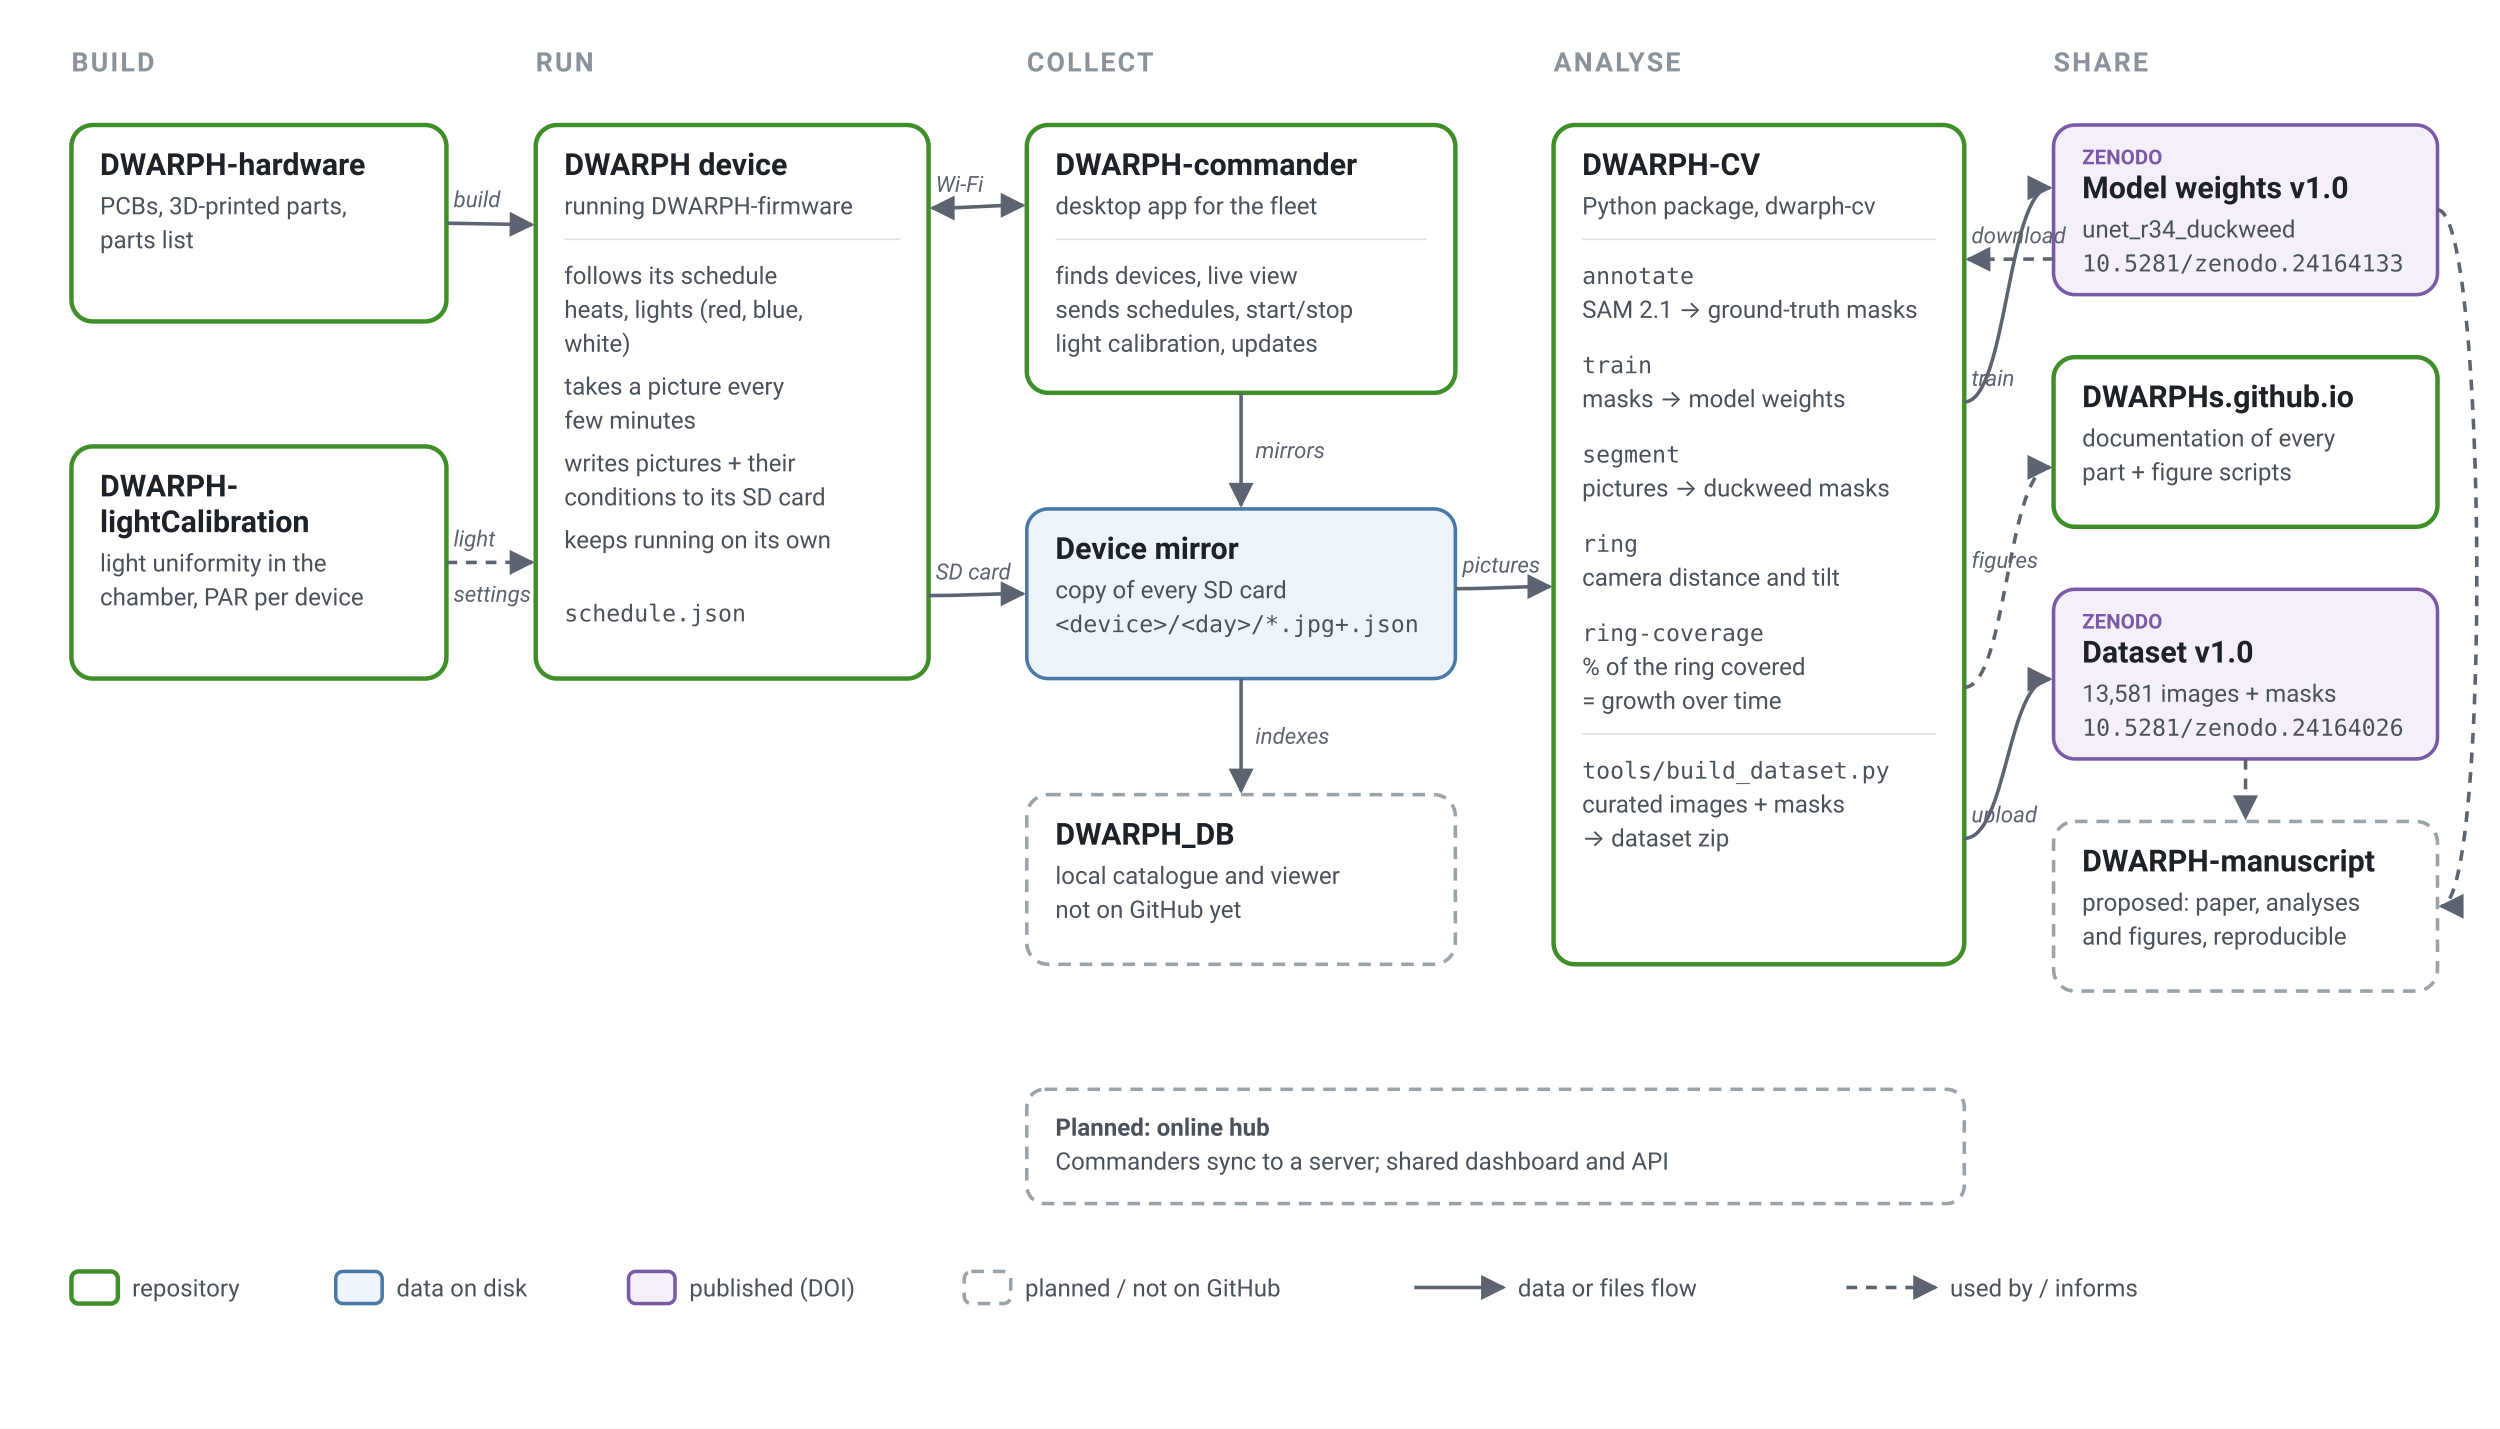
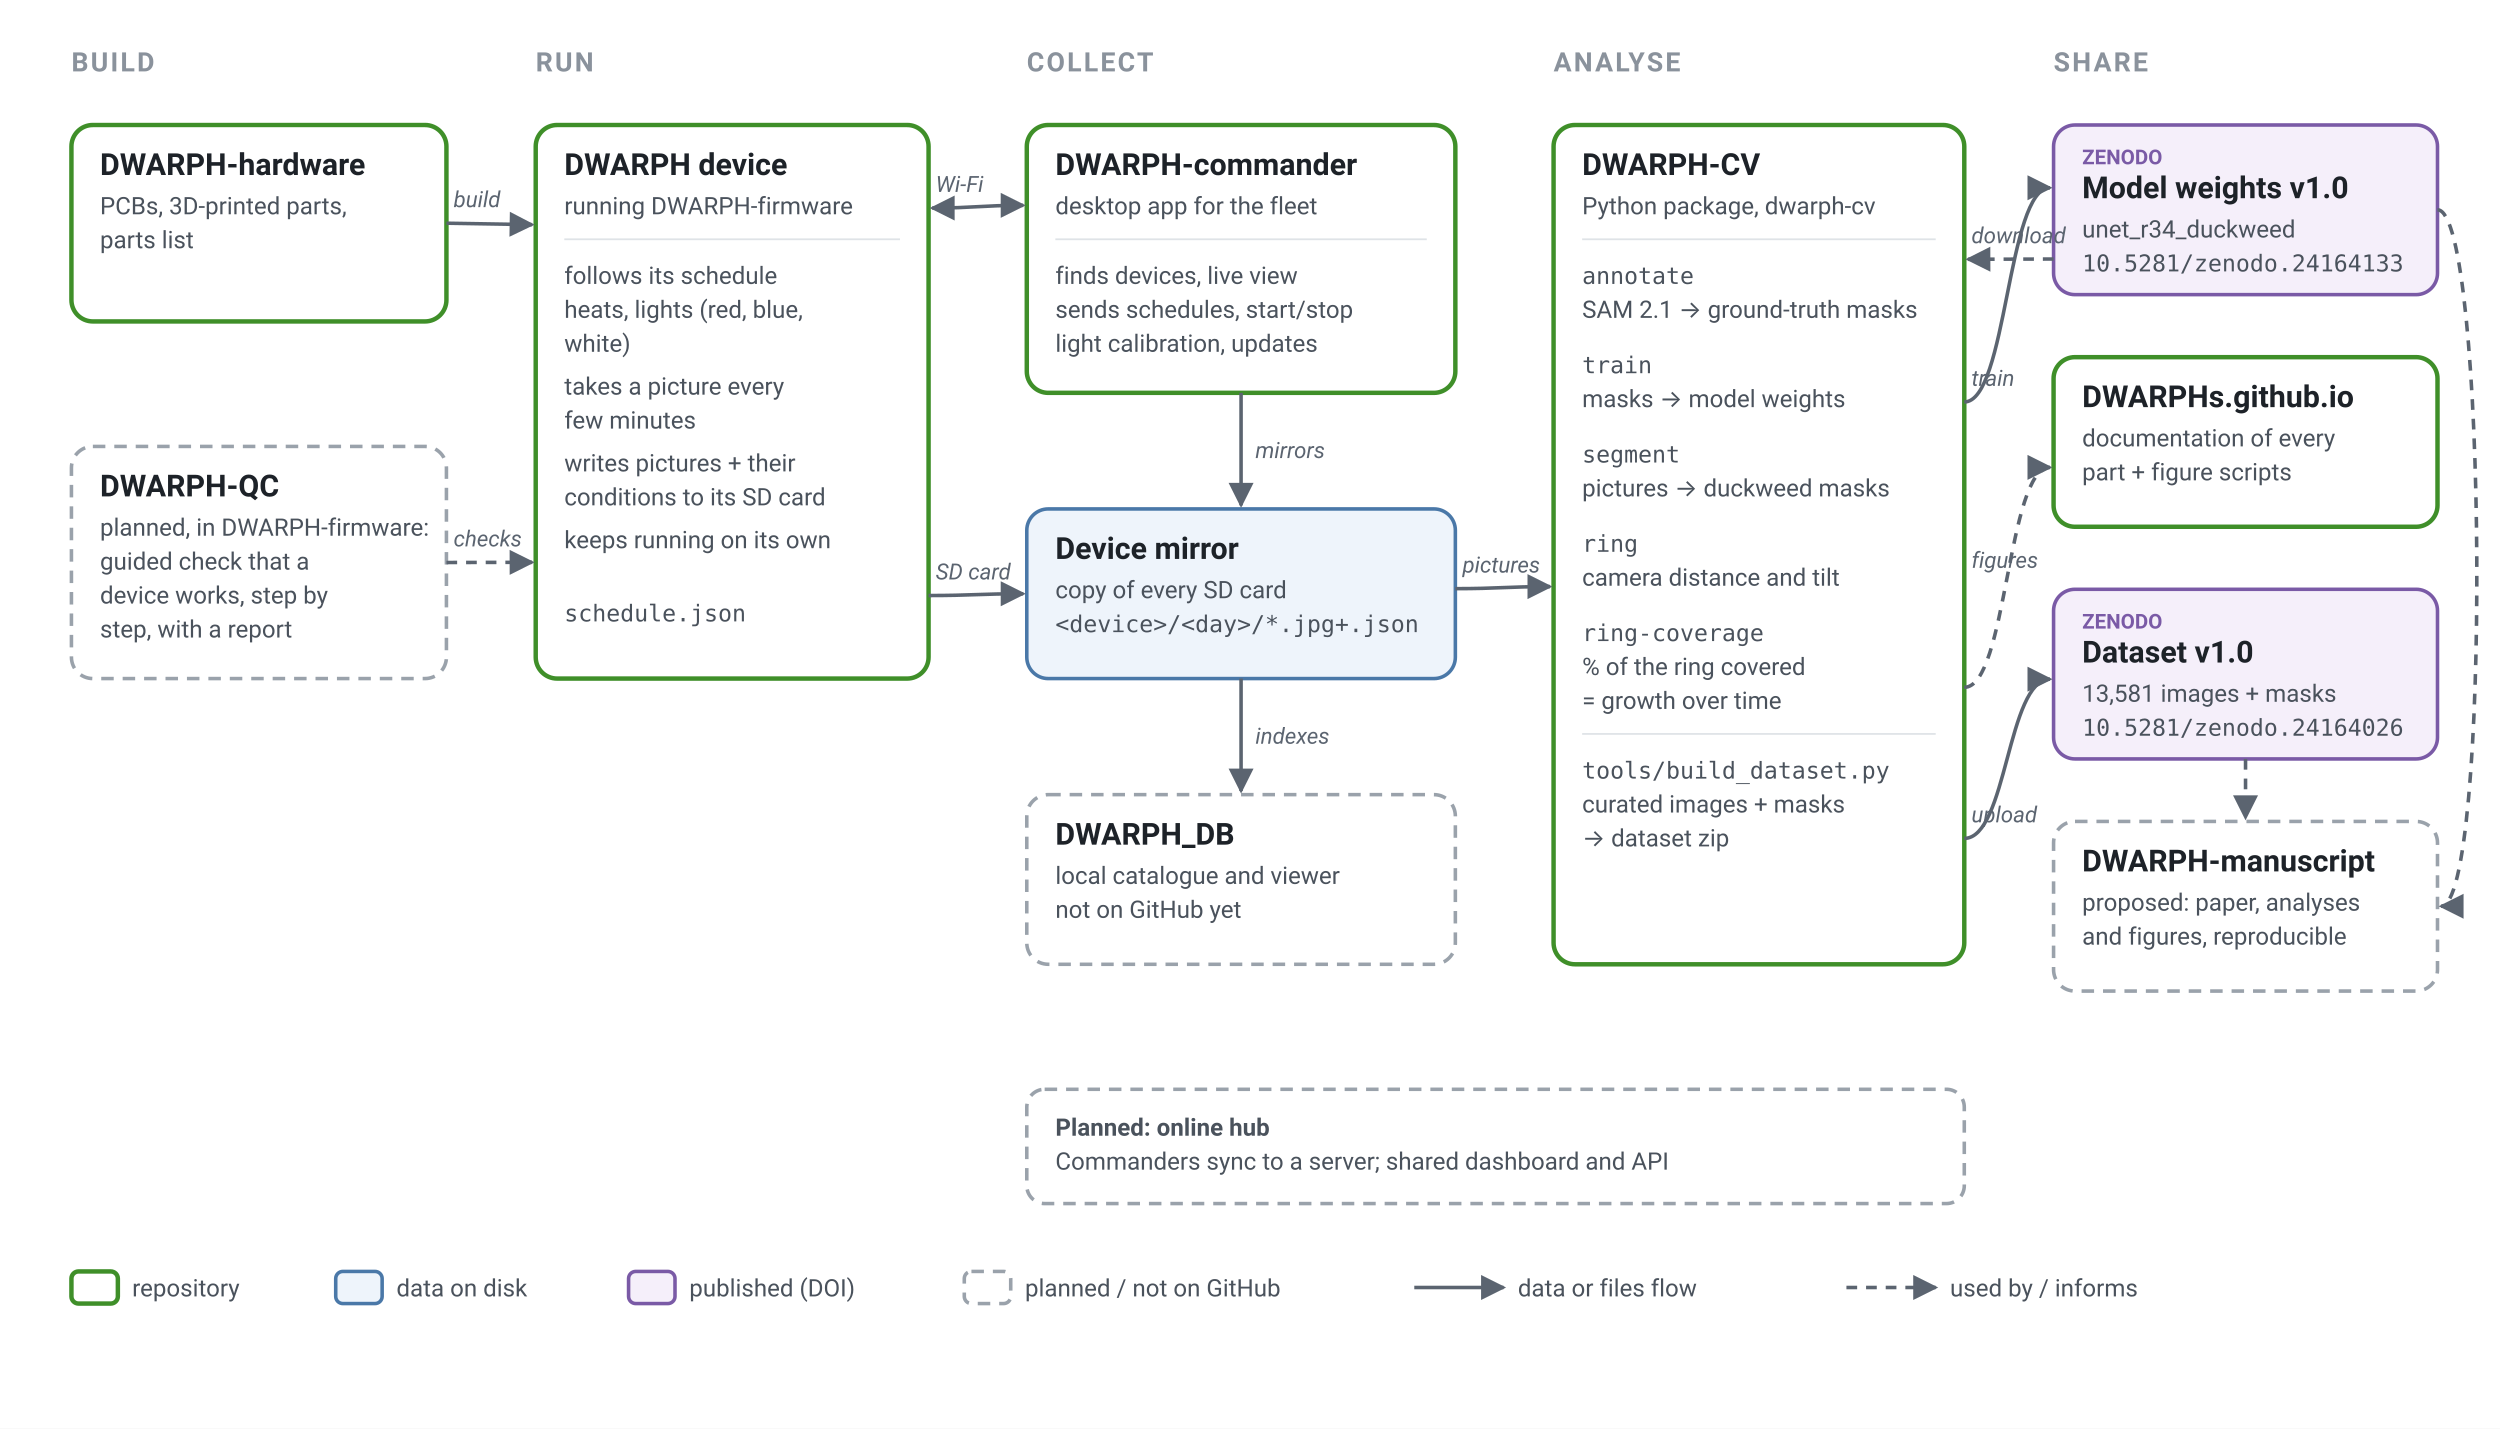
<svg xmlns="http://www.w3.org/2000/svg" viewBox="0 0 1400 800" width="1400" height="800" font-family="system-ui, -apple-system, 'Segoe UI', Roboto, sans-serif">
  <style>a { cursor: pointer; }</style>
  <defs>
    <marker id="arrow" viewBox="0 0 10 10" refX="9" refY="5" markerWidth="7" markerHeight="7" orient="auto-start-reverse">
      <path d="M0,0 L10,5 L0,10 z" fill="#5b6470" />
    </marker>
    <style>
      .col { font-size: 15px; font-weight: 700; fill: #8a929c; letter-spacing: .08em; }
      .repo { fill: #ffffff; stroke: #3f8f29; stroke-width: 2.5; }
      .data { fill: #eef4fb; stroke: #4a78a8; stroke-width: 2; }
      .published { fill: #f5effa; stroke: #7a5aa6; stroke-width: 2; }
      .planned { fill: #ffffff; stroke: #9aa2ab; stroke-width: 2; stroke-dasharray: 7 5; }
      .old { fill: #f3f4f5; stroke: #c3c8cd; stroke-width: 1.5; }
      .t { font-size: 17px; font-weight: 700; fill: #1d2228; }
      .s { font-size: 13.5px; fill: #4a525c; }
      .b { font-size: 13.5px; fill: #4a525c; font-weight: 700; }
      .m { font-size: 13px; fill: #4a525c; font-family: ui-monospace, 'DejaVu Sans Mono', monospace; }
      .flow { stroke: #5b6470; stroke-width: 2; fill: none; marker-end: url(#arrow); }
      .uses { stroke: #5b6470; stroke-width: 2; fill: none; stroke-dasharray: 6 5; marker-end: url(#arrow); }
      .l { font-size: 12.5px; fill: #5b6470; font-style: italic; }
      .tag { font-size: 11.5px; font-weight: 700; fill: #7a5aa6; }
      .rule { stroke: #dfe3e7; }
      a rect { transition: stroke-width .15s; }
      a:hover rect, a:focus rect { stroke-width: 4; }
      a:hover .t, a:focus .t { text-decoration: underline; }
    </style>
  </defs>
  <rect width="1400" height="800" fill="#ffffff" />
  <text class="col" x="40" y="40">BUILD</text>
  <text class="col" x="300" y="40">RUN</text>
  <text class="col" x="575" y="40">COLLECT</text>
  <text class="col" x="870" y="40">ANALYSE</text>
  <text class="col" x="1150" y="40">SHARE</text>
  <a href="https://github.com/DWARPHs/DWARPH-hardware" target="_blank" rel="noopener">
    <rect class="repo" x="40" y="70" width="210" height="110" rx="12" />
    <text class="t" x="56" y="98">DWARPH-hardware</text>
    <text class="s" x="56" y="120">PCBs, 3D-printed parts,</text>
    <text class="s" x="56" y="139">parts list</text>
  </a>
-   <a href="https://github.com/DWARPHs/DWARPH-lightCalibration" target="_blank" rel="noopener">
-     <rect class="repo" x="40" y="250" width="210" height="130" rx="12" />
-     <text class="t" x="56" y="278">DWARPH-</text>
-     <text class="t" x="56" y="298">lightCalibration</text>
-     <text class="s" x="56" y="320">light uniformity in the</text>
-     <text class="s" x="56" y="339">chamber, PAR per device</text>
+   <a href="https://github.com/DWARPHs/DWARPH-firmware/tree/dwarph-qc/tools/dwarph_qc" target="_blank" rel="noopener">
+     <rect class="planned" x="40" y="250" width="210" height="130" rx="12" />
+     <text class="t" x="56" y="278">DWARPH-QC</text>
+     <text class="s" x="56" y="300">planned, in DWARPH-firmware:</text>
+     <text class="s" x="56" y="319">guided check that a</text>
+     <text class="s" x="56" y="338">device works, step by</text>
+     <text class="s" x="56" y="357">step, with a report</text>
  </a>
  <a href="https://github.com/DWARPHs/DWARPH-firmware" target="_blank" rel="noopener">
    <rect class="repo" x="300" y="70" width="220" height="310" rx="12" />
    <text class="t" x="316" y="98">DWARPH device</text>
    <text class="s" x="316" y="120">running DWARPH-firmware</text>
    <line class="rule" x1="316" y1="134" x2="504" y2="134" />
    <text class="s" x="316" y="159">follows its schedule</text>
    <text class="s" x="316" y="178">heats, lights (red, blue,</text>
    <text class="s" x="316" y="197">white)</text>
    <text class="s" x="316" y="221">takes a picture every</text>
    <text class="s" x="316" y="240">few minutes</text>
    <text class="s" x="316" y="264">writes pictures + their</text>
    <text class="s" x="316" y="283">conditions to its SD card</text>
    <text class="s" x="316" y="307">keeps running on its own</text>
    <text class="m" x="316" y="348">schedule.json</text>
  </a>
  <a href="https://github.com/DWARPHs/DWARPH-commander" target="_blank" rel="noopener">
    <rect class="repo" x="575" y="70" width="240" height="150" rx="12" />
    <text class="t" x="591" y="98">DWARPH-commander</text>
    <text class="s" x="591" y="120">desktop app for the fleet</text>
    <line class="rule" x1="591" y1="134" x2="799" y2="134" />
    <text class="s" x="591" y="159">finds devices, live view</text>
    <text class="s" x="591" y="178">sends schedules, start/stop</text>
    <text class="s" x="591" y="197">light calibration, updates</text>
  </a>
  <rect class="data" x="575" y="285" width="240" height="95" rx="12" />
  <text class="t" x="591" y="313">Device mirror</text>
  <text class="s" x="591" y="335">copy of every SD card</text>
  <text class="m" x="591" y="354">&lt;device&gt;/&lt;day&gt;/*.jpg+.json</text>
  <rect class="planned" x="575" y="445" width="240" height="95" rx="12" />
  <text class="t" x="591" y="473">DWARPH_DB</text>
  <text class="s" x="591" y="495">local catalogue and viewer</text>
  <text class="s" x="591" y="514">not on GitHub yet</text>
  <a href="https://github.com/DWARPHs/DWARPH-CV" target="_blank" rel="noopener">
    <rect class="repo" x="870" y="70" width="230" height="470" rx="12" />
    <text class="t" x="886" y="98">DWARPH-CV</text>
    <text class="s" x="886" y="120">Python package, dwarph-cv</text>
    <line class="rule" x1="886" y1="134" x2="1084" y2="134" />
    <text class="m" x="886" y="159">annotate</text>
    <text class="s" x="886" y="178">SAM 2.1 → ground-truth masks</text>
    <text class="m" x="886" y="209">train</text>
    <text class="s" x="886" y="228">masks → model weights</text>
    <text class="m" x="886" y="259">segment</text>
    <text class="s" x="886" y="278">pictures → duckweed masks</text>
    <text class="m" x="886" y="309">ring</text>
    <text class="s" x="886" y="328">camera distance and tilt</text>
    <text class="m" x="886" y="359">ring-coverage</text>
    <text class="s" x="886" y="378">% of the ring covered</text>
    <text class="s" x="886" y="397">= growth over time</text>
    <line class="rule" x1="886" y1="411" x2="1084" y2="411" />
    <text class="m" x="886" y="436">tools/build_dataset.py</text>
    <text class="s" x="886" y="455">curated images + masks</text>
    <text class="s" x="886" y="474">→ dataset zip</text>
  </a>
  <a href="https://doi.org/10.5281/zenodo.24164133" target="_blank" rel="noopener">
    <rect class="published" x="1150" y="70" width="215" height="95" rx="12" />
    <text class="tag" x="1166" y="92">ZENODO</text>
    <text class="t" x="1166" y="111">Model weights v1.0</text>
    <text class="s" x="1166" y="133">unet_r34_duckweed</text>
    <text class="m" x="1166" y="152">10.5281/zenodo.24164133</text>
  </a>
  <a href="https://github.com/DWARPHs/DWARPHs.github.io" target="_blank" rel="noopener">
    <rect class="repo" x="1150" y="200" width="215" height="95" rx="12" />
    <text class="t" x="1166" y="228">DWARPHs.github.io</text>
    <text class="s" x="1166" y="250">documentation of every</text>
    <text class="s" x="1166" y="269">part + figure scripts</text>
  </a>
  <a href="https://doi.org/10.5281/zenodo.24164026" target="_blank" rel="noopener">
    <rect class="published" x="1150" y="330" width="215" height="95" rx="12" />
    <text class="tag" x="1166" y="352">ZENODO</text>
    <text class="t" x="1166" y="371">Dataset v1.0</text>
    <text class="s" x="1166" y="393">13,581 images + masks</text>
    <text class="m" x="1166" y="412">10.5281/zenodo.24164026</text>
  </a>
  <rect class="planned" x="1150" y="460" width="215" height="95" rx="12" />
  <text class="t" x="1166" y="488">DWARPH-manuscript</text>
  <text class="s" x="1166" y="510">proposed: paper, analyses</text>
  <text class="s" x="1166" y="529">and figures, reproducible</text>
  <rect class="planned" x="575" y="610" width="525" height="64" rx="10" />
  <text class="b" x="591" y="636">Planned: online hub</text>
  <text class="s" x="591" y="655">Commanders sync to a server; shared dashboard and API</text>
  <path class="flow" d="M250,125 L298,125.8" />
  <text class="l" x="254" y="116">build</text>
  <path class="uses" d="M250,315 L298,314.9" />
-   <text class="l" x="254" y="306">light</text>
-   <text class="l" x="254" y="337">settings</text>
+   <text class="l" x="254" y="306">checks</text>
  <path class="flow" d="M522,116.5 C546,116.5 549,115 573,115" marker-start="url(#arrow)" />
  <text class="l" x="524" y="107.5">Wi-Fi</text>
  <path class="flow" d="M520,333.5 C544,333.5 549,332.5 573,332.5" />
  <text class="l" x="524" y="324.5">SD card</text>
  <path class="flow" d="M695,220 L695,283" />
  <text class="l" x="703" y="256.5">mirrors</text>
  <path class="flow" d="M695,380 L695,443" />
  <text class="l" x="703" y="416.5">indexes</text>
  <path class="flow" d="M815,329.65 C839,329.65 844,328.5 868,328.5" />
  <text class="l" x="819" y="320.65">pictures</text>
  <path class="flow" d="M1100,225.1 C1124,225.1 1124,105.15 1148,105.15" />
  <text class="l" x="1104" y="216.1">train</text>
  <path class="uses" d="M1150,145.05 L1102,145.2" />
  <text class="l" x="1104" y="136.2">download</text>
  <path class="uses" d="M1100,384.9 C1124,384.9 1124,261.75 1148,261.75" />
  <text class="l" x="1104" y="318">figures</text>
  <path class="flow" d="M1100,469.5 C1124,469.5 1124,380.35 1148,380.35" />
  <text class="l" x="1104" y="460.5">upload</text>
  <path class="uses" d="M1257.5,425 L1257.5,458" />
  <path class="uses" d="M1365,117.5 C1393,117.5 1395,507.5 1367,507.5" />
  <g transform="translate(40,712)">
    <rect class="repo" x="0" y="0" width="26" height="18" rx="4" />
    <text class="s" x="34" y="14">repository</text>
    <rect class="data" x="148" y="0" width="26" height="18" rx="4" />
    <text class="s" x="182" y="14">data on disk</text>
    <rect class="published" x="312" y="0" width="26" height="18" rx="4" />
    <text class="s" x="346" y="14">published (DOI)</text>
    <rect class="planned" x="500" y="0" width="26" height="18" rx="4" />
    <text class="s" x="534" y="14">planned / not on GitHub</text>
    <path class="flow" d="M752,9 L802,9" />
    <text class="s" x="810" y="14">data or files flow</text>
    <path class="uses" d="M994,9 L1044,9" />
    <text class="s" x="1052" y="14">used by / informs</text>
  </g>
</svg>
